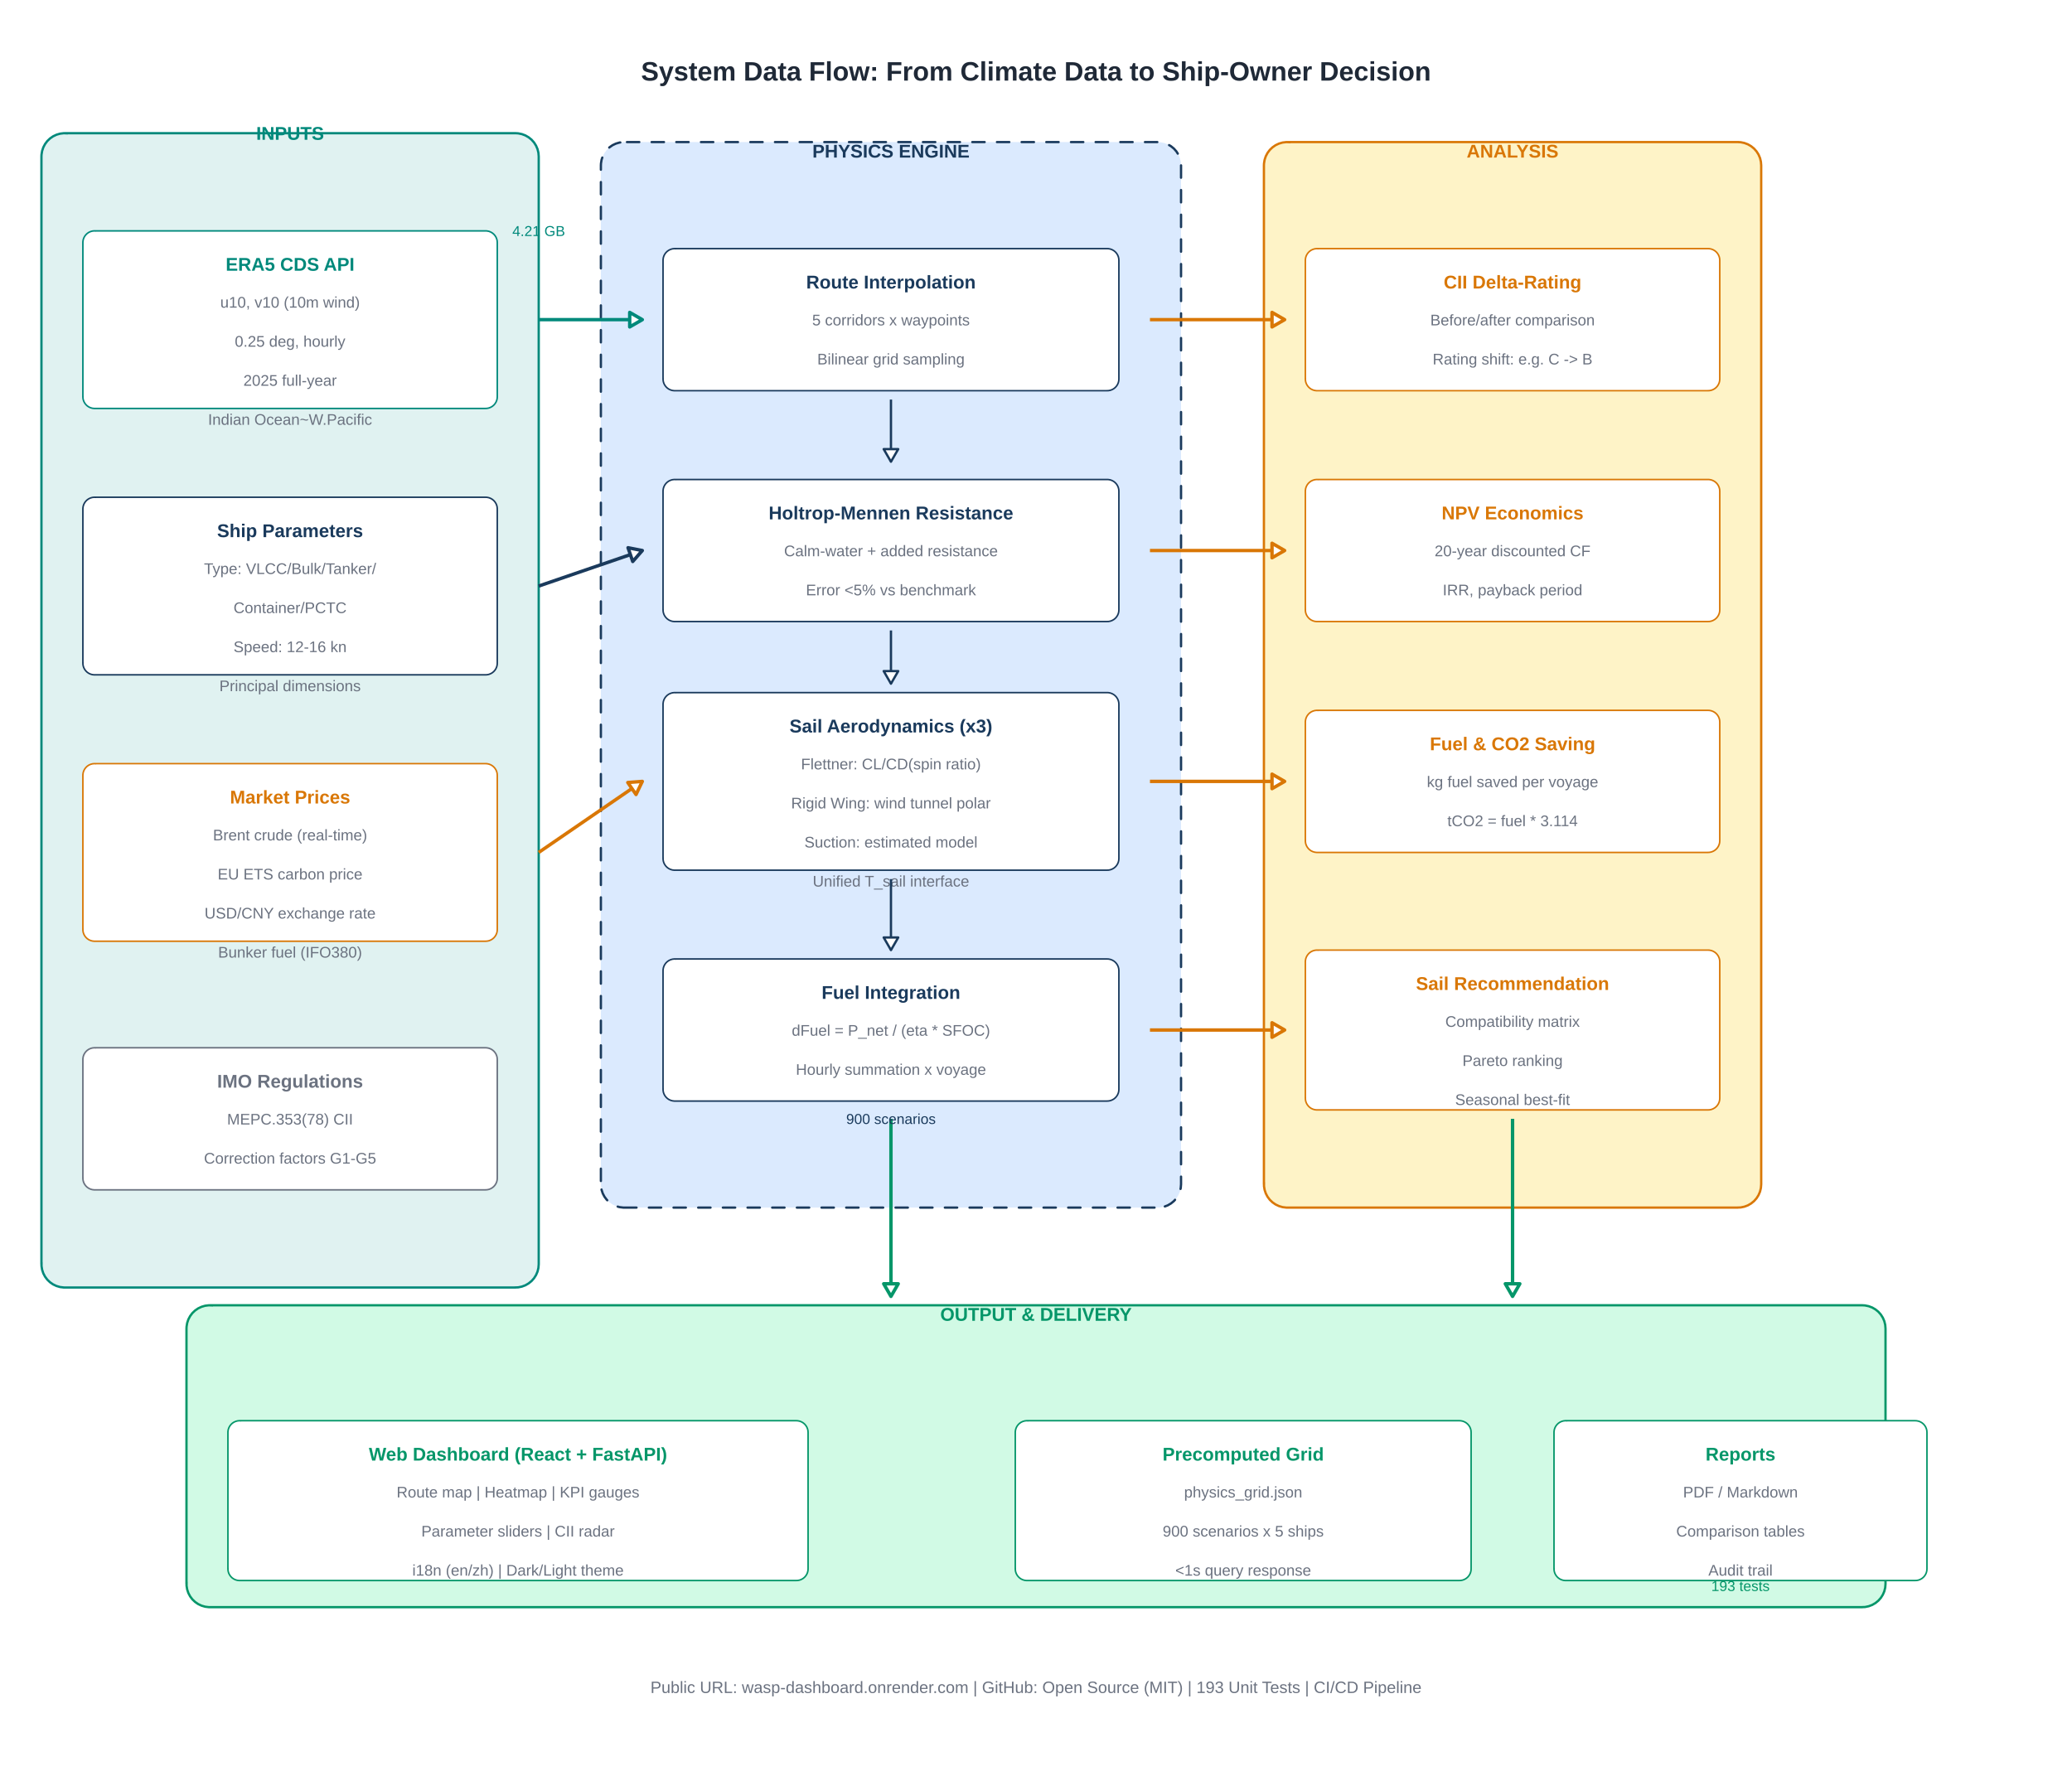
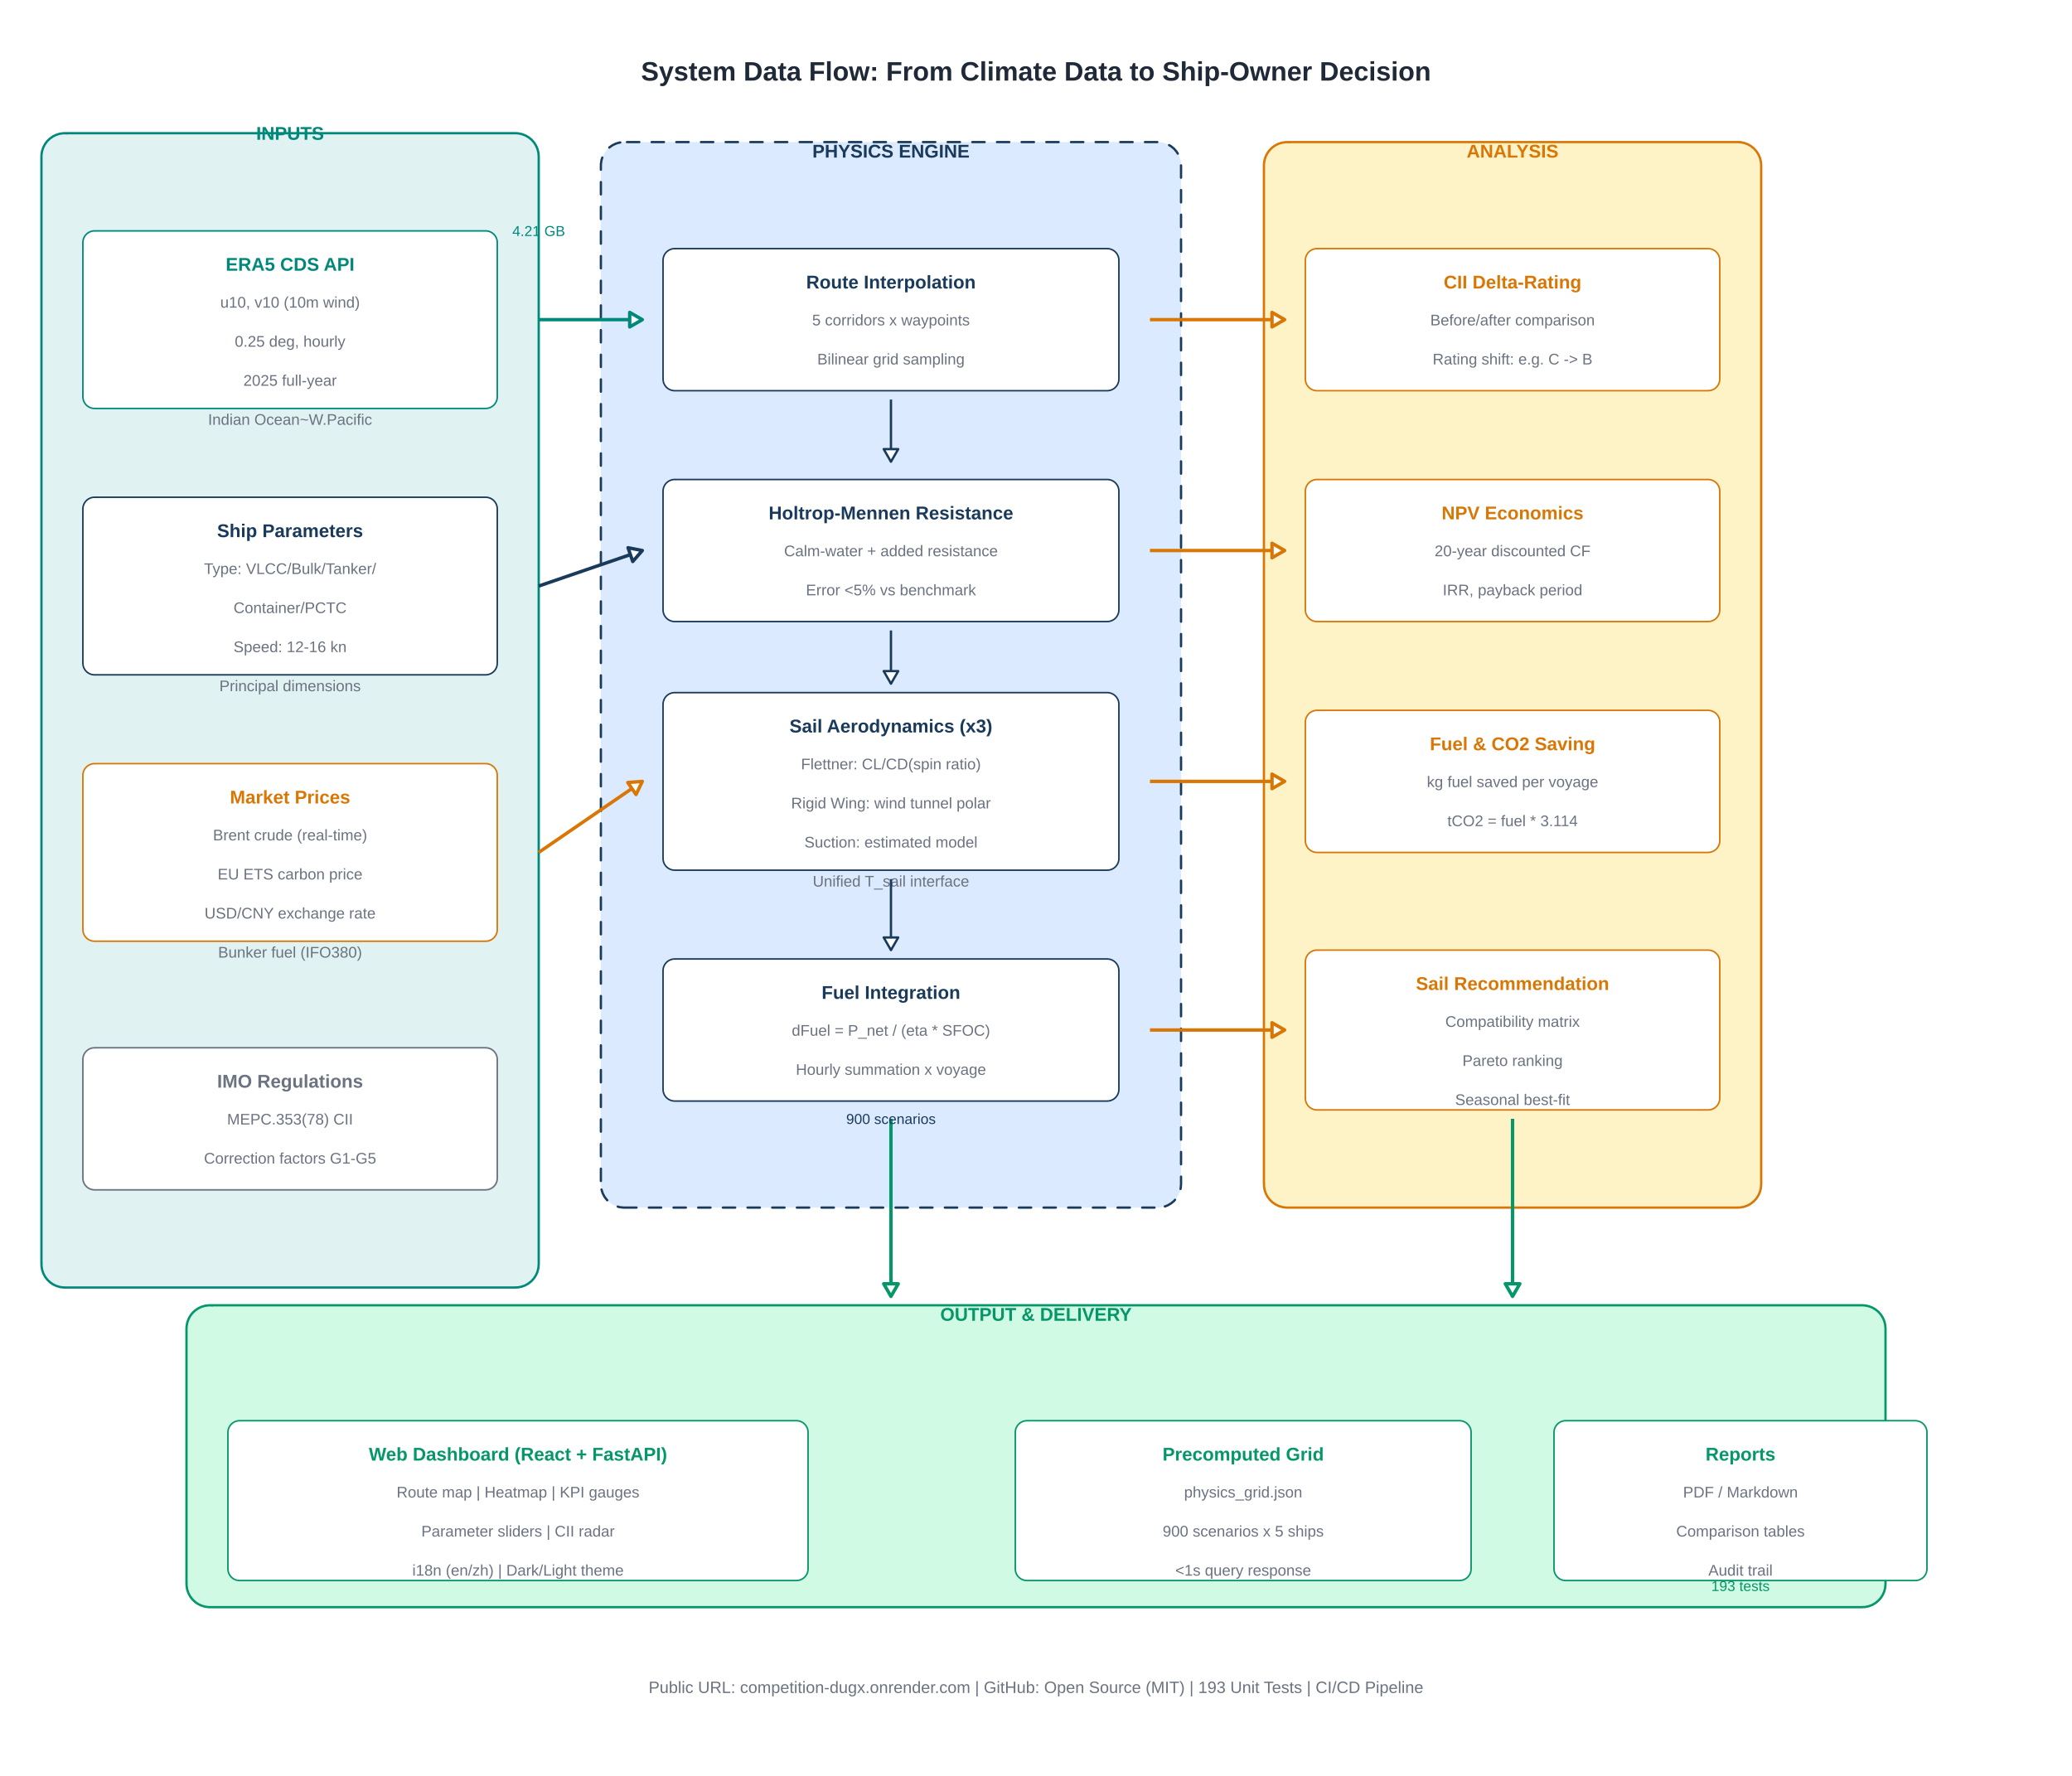
<svg xmlns="http://www.w3.org/2000/svg" width="1008.00pt" height="864.00pt" viewBox="0 0 1008.00 864.00">
  <g class="svglite">
    <defs>
      <style type="text/css">
    .svglite line, .svglite polyline, .svglite polygon, .svglite path, .svglite rect, .svglite circle {
      fill: none;
      stroke: #000000;
      stroke-linecap: round;
      stroke-linejoin: round;
      stroke-miterlimit: 10.00;
    }
    .svglite text {
      white-space: pre;
    }
    .svglite g.glyphgroup path {
      fill: inherit;
      stroke: none;
    }
  </style>
    </defs>
    <rect width="100%" height="100%" style="stroke: none; fill: #FFFFFF;" />
    <defs>
      <clipPath id="cpMC4wMHwxMDA4LjAwfDAuMDB8ODY0LjAw">
        <rect x="0.00" y="0.00" width="1008.00" height="864.00" />
      </clipPath>
    </defs>
    <g clip-path="url(#cpMC4wMHwxMDA4LjAwfDAuMDB8ODY0LjAw)">
      <rect x="0.00" y="0.00" width="1008.00" height="864.00" style="stroke-width: 0.75; stroke: none; fill: #FFFFFF;" />
      <text x="504.00" y="39.21" text-anchor="middle" style="font-size: 13.00px; font-weight: bold;fill: #1F2937; font-family: &quot;Arial&quot;;" textLength="384.30px" lengthAdjust="spacingAndGlyphs">System Data Flow: From Climate Data to Ship-Owner Decision</text>
      <polygon points="31.50,626.40 250.74,626.40 250.28,626.39 252.11,626.32 253.90,625.95 255.60,625.31 257.18,624.39 258.60,623.24 259.81,621.87 260.78,620.33 261.50,618.65 261.93,616.88 262.08,615.06 262.08,615.06 262.08,76.14 262.08,76.14 261.93,74.32 261.50,72.55 260.78,70.87 259.81,69.33 258.60,67.96 257.18,66.81 255.60,65.89 253.90,65.25 252.11,64.88 250.74,64.80 31.50,64.80 32.87,64.88 31.04,64.81 29.23,65.03 27.48,65.54 25.83,66.32 24.33,67.36 23.01,68.62 21.92,70.08 21.07,71.69 20.49,73.43 20.20,75.23 20.16,76.14 20.16,615.06 20.20,614.15 20.20,615.97 20.49,617.77 21.07,619.51 21.92,621.12 23.01,622.58 24.33,623.84 25.83,624.88 27.48,625.66 29.23,626.17 31.04,626.39 " style="stroke-width: 1.12; stroke: #00897B; fill: #E0F2F1;" />
      <text x="141.12" y="68.02" text-anchor="middle" style="font-size: 9.00px; font-weight: bold;fill: #00897B; font-family: &quot;Arial&quot;;" textLength="33.00px" lengthAdjust="spacingAndGlyphs">INPUTS</text>
      <polygon points="45.99,198.72 236.25,198.72 236.02,198.72 236.93,198.68 237.83,198.50 238.68,198.17 239.47,197.72 240.18,197.14 240.78,196.46 241.27,195.69 241.63,194.85 241.85,193.96 241.92,193.05 241.92,193.05 241.92,117.99 241.92,117.99 241.85,117.08 241.63,116.19 241.27,115.35 240.78,114.58 240.18,113.90 239.47,113.32 238.68,112.87 237.83,112.54 236.93,112.36 236.25,112.32 45.99,112.32 46.67,112.36 45.76,112.32 44.86,112.43 43.98,112.69 43.15,113.08 42.40,113.60 41.75,114.23 41.20,114.96 40.77,115.77 40.48,116.63 40.34,117.53 40.32,117.99 40.32,193.05 40.34,192.59 40.34,193.51 40.48,194.41 40.77,195.27 41.20,196.08 41.75,196.81 42.40,197.44 43.15,197.96 43.98,198.35 44.86,198.61 45.76,198.72 " style="stroke-width: 0.75; stroke: #00897B; fill: #FFFFFF;" />
      <text x="141.12" y="131.72" text-anchor="middle" style="font-size: 9.00px; font-weight: bold;fill: #00897B; font-family: &quot;Arial&quot;;" textLength="62.67px" lengthAdjust="spacingAndGlyphs">ERA5 CDS API</text>
      <text x="141.12" y="149.66" text-anchor="middle" style="font-size: 7.50px;fill: #6B7280; font-family: &quot;Arial&quot;;" textLength="67.95px" lengthAdjust="spacingAndGlyphs">u10, v10 (10m wind)</text>
      <text x="141.12" y="168.67" text-anchor="middle" style="font-size: 7.50px;fill: #6B7280; font-family: &quot;Arial&quot;;" textLength="53.78px" lengthAdjust="spacingAndGlyphs">0.25 deg, hourly</text>
      <text x="141.12" y="187.68" text-anchor="middle" style="font-size: 7.50px;fill: #6B7280; font-family: &quot;Arial&quot;;" textLength="45.45px" lengthAdjust="spacingAndGlyphs">2025 full-year</text>
      <text x="141.12" y="206.68" text-anchor="middle" style="font-size: 7.50px;fill: #6B7280; font-family: &quot;Arial&quot;;" textLength="79.83px" lengthAdjust="spacingAndGlyphs">Indian Ocean~W.Pacific</text>
      <polygon points="45.99,328.32 236.25,328.32 236.02,328.32 236.93,328.28 237.83,328.10 238.68,327.77 239.47,327.32 240.18,326.74 240.78,326.06 241.27,325.29 241.63,324.45 241.85,323.56 241.92,322.65 241.92,322.65 241.92,247.59 241.92,247.59 241.85,246.68 241.63,245.79 241.27,244.95 240.78,244.18 240.18,243.50 239.47,242.92 238.68,242.47 237.83,242.14 236.93,241.96 236.25,241.92 45.99,241.92 46.67,241.96 45.76,241.92 44.86,242.03 43.98,242.29 43.15,242.68 42.40,243.20 41.75,243.83 41.20,244.56 40.77,245.37 40.48,246.23 40.34,247.13 40.32,247.59 40.32,322.65 40.34,322.19 40.34,323.11 40.48,324.01 40.77,324.87 41.20,325.68 41.75,326.41 42.40,327.04 43.15,327.56 43.98,327.95 44.86,328.21 45.76,328.32 " style="stroke-width: 0.75; stroke: #1A3A5C; fill: #FFFFFF;" />
      <text x="141.12" y="261.32" text-anchor="middle" style="font-size: 9.00px; font-weight: bold;fill: #1A3A5C; font-family: &quot;Arial&quot;;" textLength="71.00px" lengthAdjust="spacingAndGlyphs">Ship Parameters</text>
      <text x="141.12" y="279.26" text-anchor="middle" style="font-size: 7.50px;fill: #6B7280; font-family: &quot;Arial&quot;;" textLength="83.78px" lengthAdjust="spacingAndGlyphs">Type: VLCC/Bulk/Tanker/</text>
      <text x="141.12" y="298.27" text-anchor="middle" style="font-size: 7.50px;fill: #6B7280; font-family: &quot;Arial&quot;;" textLength="59.19px" lengthAdjust="spacingAndGlyphs">  Container/PCTC</text>
      <text x="141.12" y="317.28" text-anchor="middle" style="font-size: 7.50px;fill: #6B7280; font-family: &quot;Arial&quot;;" textLength="55.03px" lengthAdjust="spacingAndGlyphs">Speed: 12-16 kn</text>
      <text x="141.12" y="336.28" text-anchor="middle" style="font-size: 7.50px;fill: #6B7280; font-family: &quot;Arial&quot;;" textLength="68.81px" lengthAdjust="spacingAndGlyphs">Principal dimensions</text>
      <polygon points="45.99,457.92 236.25,457.92 236.02,457.92 236.93,457.88 237.83,457.70 238.68,457.37 239.47,456.92 240.18,456.34 240.78,455.66 241.27,454.89 241.63,454.05 241.85,453.16 241.92,452.25 241.92,452.25 241.92,377.19 241.92,377.19 241.85,376.28 241.63,375.39 241.27,374.55 240.78,373.78 240.18,373.10 239.47,372.52 238.68,372.07 237.83,371.74 236.93,371.56 236.25,371.52 45.99,371.52 46.67,371.56 45.76,371.52 44.86,371.63 43.98,371.89 43.15,372.28 42.40,372.80 41.75,373.43 41.20,374.16 40.77,374.97 40.48,375.83 40.34,376.73 40.32,377.19 40.32,452.25 40.34,451.79 40.34,452.71 40.48,453.61 40.77,454.47 41.20,455.28 41.75,456.01 42.40,456.64 43.15,457.16 43.98,457.55 44.86,457.81 45.76,457.92 " style="stroke-width: 0.75; stroke: #D97706; fill: #FFFFFF;" />
      <text x="141.12" y="390.92" text-anchor="middle" style="font-size: 9.00px; font-weight: bold;fill: #D97706; font-family: &quot;Arial&quot;;" textLength="58.50px" lengthAdjust="spacingAndGlyphs">Market Prices</text>
      <text x="141.12" y="408.86" text-anchor="middle" style="font-size: 7.50px;fill: #6B7280; font-family: &quot;Arial&quot;;" textLength="75.03px" lengthAdjust="spacingAndGlyphs">Brent crude (real-time)</text>
      <text x="141.12" y="427.87" text-anchor="middle" style="font-size: 7.50px;fill: #6B7280; font-family: &quot;Arial&quot;;" textLength="70.44px" lengthAdjust="spacingAndGlyphs">EU ETS carbon price</text>
      <text x="141.12" y="446.88" text-anchor="middle" style="font-size: 7.50px;fill: #6B7280; font-family: &quot;Arial&quot;;" textLength="83.23px" lengthAdjust="spacingAndGlyphs">USD/CNY exchange rate</text>
      <text x="141.12" y="465.88" text-anchor="middle" style="font-size: 7.50px;fill: #6B7280; font-family: &quot;Arial&quot;;" textLength="70.02px" lengthAdjust="spacingAndGlyphs">Bunker fuel (IFO380)</text>
      <polygon points="45.99,578.88 236.25,578.88 236.02,578.88 236.93,578.84 237.83,578.66 238.68,578.33 239.47,577.88 240.18,577.30 240.78,576.62 241.27,575.85 241.63,575.01 241.85,574.12 241.92,573.21 241.92,573.21 241.92,515.43 241.92,515.43 241.85,514.52 241.63,513.63 241.27,512.79 240.78,512.02 240.18,511.34 239.47,510.76 238.68,510.31 237.83,509.98 236.93,509.80 236.25,509.76 45.99,509.76 46.67,509.80 45.76,509.76 44.86,509.87 43.98,510.13 43.15,510.52 42.40,511.04 41.75,511.67 41.20,512.40 40.77,513.21 40.48,514.07 40.34,514.97 40.32,515.43 40.32,573.21 40.34,572.75 40.34,573.67 40.48,574.57 40.77,575.43 41.20,576.24 41.75,576.97 42.40,577.60 43.15,578.12 43.98,578.51 44.86,578.77 45.76,578.88 " style="stroke-width: 0.75; stroke: #6B7280; fill: #FFFFFF;" />
      <text x="141.12" y="529.16" text-anchor="middle" style="font-size: 9.00px; font-weight: bold;fill: #6B7280; font-family: &quot;Arial&quot;;" textLength="71.00px" lengthAdjust="spacingAndGlyphs">IMO Regulations</text>
      <text x="141.12" y="547.10" text-anchor="middle" style="font-size: 7.50px;fill: #6B7280; font-family: &quot;Arial&quot;;" textLength="61.27px" lengthAdjust="spacingAndGlyphs">MEPC.353(78) CII</text>
      <text x="141.12" y="566.11" text-anchor="middle" style="font-size: 7.50px;fill: #6B7280; font-family: &quot;Arial&quot;;" textLength="83.77px" lengthAdjust="spacingAndGlyphs">Correction factors G1-G5</text>
      <polygon points="303.66,587.52 563.22,587.52 562.76,587.51 564.59,587.44 566.38,587.07 568.08,586.43 569.66,585.51 571.08,584.36 572.29,582.99 573.26,581.45 573.98,579.77 574.41,578.00 574.56,576.18 574.56,576.18 574.56,80.46 574.56,80.46 574.41,78.64 573.98,76.87 573.26,75.19 572.29,73.65 571.08,72.28 569.66,71.13 568.08,70.21 566.38,69.57 564.59,69.20 563.22,69.12 303.66,69.12 305.03,69.20 303.20,69.13 301.39,69.35 299.64,69.86 297.99,70.64 296.49,71.68 295.17,72.94 294.08,74.40 293.23,76.01 292.65,77.75 292.36,79.55 292.32,80.46 292.32,576.18 292.36,575.27 292.36,577.09 292.65,578.89 293.23,580.63 294.08,582.24 295.17,583.70 296.49,584.96 297.99,586.00 299.64,586.78 301.39,587.29 303.20,587.51 " style="stroke-width: 1.12; stroke: #1A3A5C; stroke-dasharray: 6.00,6.00; fill: #DBEAFE;" />
      <text x="433.44" y="76.66" text-anchor="middle" style="font-size: 9.00px; font-weight: bold;fill: #1A3A5C; font-family: &quot;Arial&quot;;" textLength="76.50px" lengthAdjust="spacingAndGlyphs">PHYSICS ENGINE</text>
      <polygon points="328.23,190.08 538.65,190.08 538.42,190.08 539.33,190.04 540.23,189.86 541.08,189.53 541.87,189.08 542.58,188.50 543.18,187.82 543.67,187.05 544.03,186.21 544.25,185.32 544.32,184.41 544.32,184.41 544.32,126.63 544.32,126.63 544.25,125.72 544.03,124.83 543.67,123.99 543.18,123.22 542.58,122.54 541.87,121.96 541.08,121.51 540.23,121.18 539.33,121.00 538.65,120.96 328.23,120.96 328.91,121.00 328.00,120.96 327.10,121.07 326.22,121.33 325.39,121.72 324.64,122.24 323.99,122.87 323.44,123.60 323.01,124.41 322.72,125.27 322.58,126.17 322.56,126.63 322.56,184.41 322.58,183.95 322.58,184.87 322.72,185.77 323.01,186.63 323.44,187.44 323.99,188.17 324.64,188.80 325.39,189.32 326.22,189.71 327.10,189.97 328.00,190.08 " style="stroke-width: 0.75; stroke: #1A3A5C; fill: #FFFFFF;" />
      <text x="433.44" y="140.36" text-anchor="middle" style="font-size: 9.00px; font-weight: bold;fill: #1A3A5C; font-family: &quot;Arial&quot;;" textLength="82.50px" lengthAdjust="spacingAndGlyphs">Route Interpolation</text>
      <text x="433.44" y="158.30" text-anchor="middle" style="font-size: 7.50px;fill: #6B7280; font-family: &quot;Arial&quot;;" textLength="76.70px" lengthAdjust="spacingAndGlyphs">5 corridors x waypoints</text>
      <text x="433.44" y="177.31" text-anchor="middle" style="font-size: 7.50px;fill: #6B7280; font-family: &quot;Arial&quot;;" textLength="71.73px" lengthAdjust="spacingAndGlyphs">Bilinear grid sampling</text>
      <polygon points="328.23,302.40 538.65,302.40 538.42,302.40 539.33,302.36 540.23,302.18 541.08,301.85 541.87,301.40 542.58,300.82 543.18,300.14 543.67,299.37 544.03,298.53 544.25,297.64 544.32,296.73 544.32,296.73 544.32,238.95 544.32,238.95 544.25,238.04 544.03,237.15 543.67,236.31 543.18,235.54 542.58,234.86 541.87,234.28 541.08,233.83 540.23,233.50 539.33,233.32 538.65,233.28 328.23,233.28 328.91,233.32 328.00,233.28 327.10,233.39 326.22,233.65 325.39,234.04 324.64,234.56 323.99,235.19 323.44,235.92 323.01,236.73 322.72,237.59 322.58,238.49 322.56,238.95 322.56,296.73 322.58,296.27 322.58,297.19 322.72,298.09 323.01,298.95 323.44,299.76 323.99,300.49 324.64,301.12 325.39,301.64 326.22,302.03 327.10,302.29 328.00,302.40 " style="stroke-width: 0.75; stroke: #1A3A5C; fill: #FFFFFF;" />
      <text x="433.44" y="252.68" text-anchor="middle" style="font-size: 9.00px; font-weight: bold;fill: #1A3A5C; font-family: &quot;Arial&quot;;" textLength="119.00px" lengthAdjust="spacingAndGlyphs">Holtrop-Mennen Resistance</text>
      <text x="433.44" y="270.62" text-anchor="middle" style="font-size: 7.50px;fill: #6B7280; font-family: &quot;Arial&quot;;" textLength="104.02px" lengthAdjust="spacingAndGlyphs">Calm-water + added resistance</text>
      <text x="433.44" y="289.63" text-anchor="middle" style="font-size: 7.50px;fill: #6B7280; font-family: &quot;Arial&quot;;" textLength="82.73px" lengthAdjust="spacingAndGlyphs">Error &lt;5% vs benchmark</text>
      <polygon points="328.23,423.36 538.65,423.36 538.42,423.36 539.33,423.32 540.23,423.14 541.08,422.81 541.87,422.36 542.58,421.78 543.18,421.10 543.67,420.33 544.03,419.49 544.25,418.60 544.32,417.69 544.32,417.69 544.32,342.63 544.32,342.63 544.25,341.72 544.03,340.83 543.67,339.99 543.18,339.22 542.58,338.54 541.87,337.96 541.08,337.51 540.23,337.18 539.33,337.00 538.65,336.96 328.23,336.96 328.91,337.00 328.00,336.96 327.10,337.07 326.22,337.33 325.39,337.72 324.64,338.24 323.99,338.87 323.44,339.60 323.01,340.41 322.72,341.27 322.58,342.17 322.56,342.63 322.56,417.69 322.58,417.23 322.58,418.15 322.72,419.05 323.01,419.91 323.44,420.72 323.99,421.45 324.64,422.08 325.39,422.60 326.22,422.99 327.10,423.25 328.00,423.36 " style="stroke-width: 0.75; stroke: #1A3A5C; fill: #FFFFFF;" />
      <text x="433.44" y="356.36" text-anchor="middle" style="font-size: 9.00px; font-weight: bold;fill: #1A3A5C; font-family: &quot;Arial&quot;;" textLength="98.67px" lengthAdjust="spacingAndGlyphs">Sail Aerodynamics (x3)</text>
      <text x="433.44" y="374.30" text-anchor="middle" style="font-size: 7.50px;fill: #6B7280; font-family: &quot;Arial&quot;;" textLength="87.53px" lengthAdjust="spacingAndGlyphs">Flettner: CL/CD(spin ratio)</text>
      <text x="433.44" y="393.31" text-anchor="middle" style="font-size: 7.50px;fill: #6B7280; font-family: &quot;Arial&quot;;" textLength="97.16px" lengthAdjust="spacingAndGlyphs">Rigid Wing: wind tunnel polar</text>
      <text x="433.44" y="412.32" text-anchor="middle" style="font-size: 7.50px;fill: #6B7280; font-family: &quot;Arial&quot;;" textLength="84.20px" lengthAdjust="spacingAndGlyphs">Suction: estimated model</text>
      <text x="433.44" y="431.32" text-anchor="middle" style="font-size: 7.50px;fill: #6B7280; font-family: &quot;Arial&quot;;" textLength="76.16px" lengthAdjust="spacingAndGlyphs">Unified T_sail interface</text>
      <polygon points="328.23,535.68 538.65,535.68 538.42,535.68 539.33,535.64 540.23,535.46 541.08,535.13 541.87,534.68 542.58,534.10 543.18,533.42 543.67,532.65 544.03,531.81 544.25,530.92 544.32,530.01 544.32,530.01 544.32,472.23 544.32,472.23 544.25,471.32 544.03,470.43 543.67,469.59 543.18,468.82 542.58,468.14 541.87,467.56 541.08,467.11 540.23,466.78 539.33,466.60 538.65,466.56 328.23,466.56 328.91,466.60 328.00,466.56 327.10,466.67 326.22,466.93 325.39,467.32 324.64,467.84 323.99,468.47 323.44,469.20 323.01,470.01 322.72,470.87 322.58,471.77 322.56,472.23 322.56,530.01 322.58,529.55 322.58,530.47 322.72,531.37 323.01,532.23 323.44,533.04 323.99,533.77 324.64,534.40 325.39,534.92 326.22,535.31 327.10,535.57 328.00,535.68 " style="stroke-width: 0.75; stroke: #1A3A5C; fill: #FFFFFF;" />
      <text x="433.44" y="485.96" text-anchor="middle" style="font-size: 9.00px; font-weight: bold;fill: #1A3A5C; font-family: &quot;Arial&quot;;" textLength="67.50px" lengthAdjust="spacingAndGlyphs">Fuel Integration</text>
      <text x="433.44" y="503.90" text-anchor="middle" style="font-size: 7.50px;fill: #6B7280; font-family: &quot;Arial&quot;;" textLength="96.45px" lengthAdjust="spacingAndGlyphs">dFuel = P_net / (eta * SFOC)</text>
      <text x="433.44" y="522.91" text-anchor="middle" style="font-size: 7.50px;fill: #6B7280; font-family: &quot;Arial&quot;;" textLength="92.55px" lengthAdjust="spacingAndGlyphs">Hourly summation x voyage</text>
      <polyline points="433.44,194.40 433.44,224.64 " style="stroke-width: 1.12; stroke: #1A3A5C; stroke-linecap: butt;" />
      <polygon points="429.90,218.50 433.44,224.64 436.98,218.50 " style="stroke-width: 1.12; stroke: #1A3A5C; stroke-linecap: butt; fill: #FFFFFF;" />
      <polyline points="433.44,306.72 433.44,332.64 " style="stroke-width: 1.12; stroke: #1A3A5C; stroke-linecap: butt;" />
      <polygon points="429.90,326.50 433.44,332.64 436.98,326.50 " style="stroke-width: 1.12; stroke: #1A3A5C; stroke-linecap: butt; fill: #FFFFFF;" />
      <polyline points="433.44,427.68 433.44,462.24 " style="stroke-width: 1.12; stroke: #1A3A5C; stroke-linecap: butt;" />
      <polygon points="429.90,456.10 433.44,462.24 436.98,456.10 " style="stroke-width: 1.12; stroke: #1A3A5C; stroke-linecap: butt; fill: #FFFFFF;" />
      <polygon points="626.22,587.52 845.46,587.52 845.00,587.51 846.83,587.44 848.62,587.07 850.32,586.43 851.90,585.51 853.32,584.36 854.53,582.99 855.50,581.45 856.22,579.77 856.65,578.00 856.80,576.18 856.80,576.18 856.80,80.46 856.80,80.46 856.65,78.64 856.22,76.87 855.50,75.19 854.53,73.65 853.32,72.28 851.90,71.13 850.32,70.21 848.62,69.57 846.83,69.20 845.46,69.12 626.22,69.12 627.59,69.20 625.76,69.13 623.95,69.35 622.20,69.86 620.55,70.64 619.05,71.68 617.73,72.94 616.64,74.40 615.79,76.01 615.21,77.75 614.92,79.55 614.88,80.46 614.88,576.18 614.92,575.27 614.92,577.09 615.21,578.89 615.79,580.63 616.64,582.24 617.73,583.70 619.05,584.96 620.55,586.00 622.20,586.78 623.95,587.29 625.76,587.51 " style="stroke-width: 1.12; stroke: #D97706; fill: #FEF3C7;" />
      <text x="735.84" y="76.66" text-anchor="middle" style="font-size: 9.00px; font-weight: bold;fill: #D97706; font-family: &quot;Arial&quot;;" textLength="44.67px" lengthAdjust="spacingAndGlyphs">ANALYSIS</text>
      <polygon points="640.71,190.08 830.97,190.08 830.74,190.08 831.65,190.04 832.55,189.86 833.40,189.53 834.19,189.08 834.90,188.50 835.50,187.82 835.99,187.05 836.35,186.21 836.57,185.32 836.64,184.41 836.64,184.41 836.64,126.63 836.64,126.63 836.57,125.72 836.35,124.83 835.99,123.99 835.50,123.22 834.90,122.54 834.19,121.96 833.40,121.51 832.55,121.18 831.65,121.00 830.97,120.96 640.71,120.96 641.39,121.00 640.48,120.96 639.58,121.07 638.70,121.33 637.87,121.72 637.12,122.24 636.47,122.87 635.92,123.60 635.49,124.41 635.20,125.27 635.06,126.17 635.04,126.63 635.04,184.41 635.06,183.95 635.06,184.87 635.20,185.77 635.49,186.63 635.92,187.44 636.47,188.17 637.12,188.80 637.87,189.32 638.70,189.71 639.58,189.97 640.48,190.08 " style="stroke-width: 0.75; stroke: #D97706; fill: #FFFFFF;" />
      <text x="735.84" y="140.36" text-anchor="middle" style="font-size: 9.00px; font-weight: bold;fill: #D97706; font-family: &quot;Arial&quot;;" textLength="67.00px" lengthAdjust="spacingAndGlyphs">CII Delta-Rating</text>
      <text x="735.84" y="158.30" text-anchor="middle" style="font-size: 7.50px;fill: #6B7280; font-family: &quot;Arial&quot;;" textLength="80.03px" lengthAdjust="spacingAndGlyphs">Before/after comparison</text>
      <text x="735.84" y="177.31" text-anchor="middle" style="font-size: 7.50px;fill: #6B7280; font-family: &quot;Arial&quot;;" textLength="77.70px" lengthAdjust="spacingAndGlyphs">Rating shift: e.g. C -&gt; B</text>
      <polygon points="640.71,302.40 830.97,302.40 830.74,302.40 831.65,302.36 832.55,302.18 833.40,301.85 834.19,301.40 834.90,300.82 835.50,300.14 835.99,299.37 836.35,298.53 836.57,297.64 836.64,296.73 836.64,296.73 836.64,238.95 836.64,238.95 836.57,238.04 836.35,237.15 835.99,236.31 835.50,235.54 834.90,234.86 834.19,234.28 833.40,233.83 832.55,233.50 831.65,233.32 830.97,233.28 640.71,233.28 641.39,233.32 640.48,233.28 639.58,233.39 638.70,233.65 637.87,234.04 637.12,234.56 636.47,235.19 635.92,235.92 635.49,236.73 635.20,237.59 635.06,238.49 635.04,238.95 635.04,296.73 635.06,296.27 635.06,297.19 635.20,298.09 635.49,298.95 635.92,299.76 636.47,300.49 637.12,301.12 637.87,301.64 638.70,302.03 639.58,302.29 640.48,302.40 " style="stroke-width: 0.75; stroke: #D97706; fill: #FFFFFF;" />
      <text x="735.84" y="252.68" text-anchor="middle" style="font-size: 9.00px; font-weight: bold;fill: #D97706; font-family: &quot;Arial&quot;;" textLength="69.00px" lengthAdjust="spacingAndGlyphs">NPV Economics</text>
      <text x="735.84" y="270.62" text-anchor="middle" style="font-size: 7.50px;fill: #6B7280; font-family: &quot;Arial&quot;;" textLength="75.88px" lengthAdjust="spacingAndGlyphs">20-year discounted CF</text>
      <text x="735.84" y="289.63" text-anchor="middle" style="font-size: 7.50px;fill: #6B7280; font-family: &quot;Arial&quot;;" textLength="67.95px" lengthAdjust="spacingAndGlyphs">IRR, payback period</text>
      <polygon points="640.71,414.72 830.97,414.72 830.74,414.72 831.65,414.68 832.55,414.50 833.40,414.17 834.19,413.72 834.90,413.14 835.50,412.46 835.99,411.69 836.35,410.85 836.57,409.96 836.64,409.05 836.64,409.05 836.64,351.27 836.64,351.27 836.57,350.36 836.35,349.47 835.99,348.63 835.50,347.86 834.90,347.18 834.19,346.60 833.40,346.15 832.55,345.82 831.65,345.64 830.97,345.60 640.71,345.60 641.39,345.64 640.48,345.60 639.58,345.71 638.70,345.97 637.87,346.36 637.12,346.88 636.47,347.51 635.92,348.24 635.49,349.05 635.20,349.91 635.06,350.81 635.04,351.27 635.04,409.05 635.06,408.59 635.06,409.51 635.20,410.41 635.49,411.27 635.92,412.08 636.47,412.81 637.12,413.44 637.87,413.96 638.70,414.35 639.58,414.61 640.48,414.72 " style="stroke-width: 0.75; stroke: #D97706; fill: #FFFFFF;" />
      <text x="735.84" y="365.00" text-anchor="middle" style="font-size: 9.00px; font-weight: bold;fill: #D97706; font-family: &quot;Arial&quot;;" textLength="80.50px" lengthAdjust="spacingAndGlyphs">Fuel &amp; CO2 Saving</text>
      <text x="735.84" y="382.94" text-anchor="middle" style="font-size: 7.50px;fill: #6B7280; font-family: &quot;Arial&quot;;" textLength="83.38px" lengthAdjust="spacingAndGlyphs">kg fuel saved per voyage</text>
      <text x="735.84" y="401.95" text-anchor="middle" style="font-size: 7.50px;fill: #6B7280; font-family: &quot;Arial&quot;;" textLength="63.41px" lengthAdjust="spacingAndGlyphs">tCO2 = fuel * 3.114</text>
      <polygon points="640.71,540.00 830.97,540.00 830.74,540.00 831.65,539.96 832.55,539.78 833.40,539.45 834.19,539.00 834.90,538.42 835.50,537.74 835.99,536.97 836.35,536.13 836.57,535.24 836.64,534.33 836.64,534.33 836.64,467.91 836.64,467.91 836.57,467.00 836.35,466.11 835.99,465.27 835.50,464.50 834.90,463.82 834.19,463.24 833.40,462.79 832.55,462.46 831.65,462.28 830.97,462.24 640.71,462.24 641.39,462.28 640.48,462.24 639.58,462.35 638.70,462.61 637.87,463.00 637.12,463.52 636.47,464.15 635.92,464.88 635.49,465.69 635.20,466.55 635.06,467.45 635.04,467.91 635.04,534.33 635.06,533.87 635.06,534.79 635.20,535.69 635.49,536.55 635.92,537.36 636.47,538.09 637.12,538.72 637.87,539.24 638.70,539.63 639.58,539.89 640.48,540.00 " style="stroke-width: 0.75; stroke: #D97706; fill: #FFFFFF;" />
      <text x="735.84" y="481.64" text-anchor="middle" style="font-size: 9.00px; font-weight: bold;fill: #D97706; font-family: &quot;Arial&quot;;" textLength="94.00px" lengthAdjust="spacingAndGlyphs">Sail Recommendation</text>
      <text x="735.84" y="499.58" text-anchor="middle" style="font-size: 7.50px;fill: #6B7280; font-family: &quot;Arial&quot;;" textLength="65.45px" lengthAdjust="spacingAndGlyphs">Compatibility matrix</text>
      <text x="735.84" y="518.59" text-anchor="middle" style="font-size: 7.50px;fill: #6B7280; font-family: &quot;Arial&quot;;" textLength="48.78px" lengthAdjust="spacingAndGlyphs">Pareto ranking</text>
      <text x="735.84" y="537.60" text-anchor="middle" style="font-size: 7.50px;fill: #6B7280; font-family: &quot;Arial&quot;;" textLength="55.86px" lengthAdjust="spacingAndGlyphs">Seasonal best-fit</text>
      <polygon points="102.06,781.92 905.94,781.92 905.48,781.91 907.31,781.84 909.10,781.47 910.80,780.83 912.38,779.91 913.80,778.76 915.01,777.39 915.98,775.85 916.70,774.17 917.13,772.40 917.28,770.58 917.28,770.58 917.28,646.38 917.28,646.38 917.13,644.56 916.70,642.79 915.98,641.11 915.01,639.57 913.80,638.20 912.38,637.05 910.80,636.13 909.10,635.49 907.31,635.12 905.94,635.04 102.06,635.04 103.43,635.12 101.60,635.05 99.79,635.27 98.04,635.78 96.39,636.56 94.89,637.60 93.57,638.86 92.48,640.32 91.63,641.93 91.05,643.67 90.76,645.47 90.72,646.38 90.72,770.58 90.76,769.67 90.76,771.49 91.05,773.29 91.63,775.03 92.48,776.64 93.57,778.10 94.89,779.36 96.39,780.40 98.04,781.18 99.79,781.69 101.60,781.91 " style="stroke-width: 1.12; stroke: #059669; fill: #D1FAE5;" />
      <text x="504.00" y="642.58" text-anchor="middle" style="font-size: 9.00px; font-weight: bold;fill: #059669; font-family: &quot;Arial&quot;;" textLength="93.17px" lengthAdjust="spacingAndGlyphs">OUTPUT &amp; DELIVERY</text>
      <polygon points="116.55,768.96 387.45,768.96 387.22,768.96 388.13,768.92 389.03,768.74 389.88,768.41 390.67,767.96 391.38,767.38 391.98,766.70 392.47,765.93 392.83,765.09 393.05,764.20 393.12,763.29 393.12,763.29 393.12,696.87 393.12,696.87 393.05,695.96 392.83,695.07 392.47,694.23 391.98,693.46 391.38,692.78 390.67,692.20 389.88,691.75 389.03,691.42 388.13,691.24 387.45,691.20 116.55,691.20 117.23,691.24 116.32,691.20 115.42,691.31 114.54,691.57 113.71,691.96 112.96,692.48 112.31,693.11 111.76,693.84 111.33,694.65 111.04,695.51 110.90,696.41 110.88,696.87 110.88,763.29 110.90,762.83 110.90,763.75 111.04,764.65 111.33,765.51 111.76,766.32 112.31,767.05 112.96,767.68 113.71,768.20 114.54,768.59 115.42,768.85 116.32,768.96 " style="stroke-width: 0.75; stroke: #059669; fill: #FFFFFF;" />
      <text x="252.00" y="710.60" text-anchor="middle" style="font-size: 9.00px; font-weight: bold;fill: #059669; font-family: &quot;Arial&quot;;" textLength="145.09px" lengthAdjust="spacingAndGlyphs">Web Dashboard (React + FastAPI)</text>
      <text x="252.00" y="728.54" text-anchor="middle" style="font-size: 7.50px;fill: #6B7280; font-family: &quot;Arial&quot;;" textLength="118.11px" lengthAdjust="spacingAndGlyphs">Route map | Heatmap | KPI gauges</text>
      <text x="252.00" y="747.55" text-anchor="middle" style="font-size: 7.50px;fill: #6B7280; font-family: &quot;Arial&quot;;" textLength="94.06px" lengthAdjust="spacingAndGlyphs">Parameter sliders | CII radar</text>
      <text x="252.00" y="766.56" text-anchor="middle" style="font-size: 7.50px;fill: #6B7280; font-family: &quot;Arial&quot;;" textLength="102.83px" lengthAdjust="spacingAndGlyphs">i18n (en/zh) | Dark/Light theme</text>
      <polygon points="499.59,768.96 710.01,768.96 709.78,768.96 710.69,768.92 711.59,768.74 712.44,768.41 713.23,767.96 713.94,767.38 714.54,766.70 715.03,765.93 715.39,765.09 715.61,764.20 715.68,763.29 715.68,763.29 715.68,696.87 715.68,696.87 715.61,695.96 715.39,695.07 715.03,694.23 714.54,693.46 713.94,692.78 713.23,692.20 712.44,691.75 711.59,691.42 710.69,691.24 710.01,691.20 499.59,691.20 500.27,691.24 499.36,691.20 498.46,691.31 497.58,691.57 496.75,691.96 496.00,692.48 495.35,693.11 494.80,693.84 494.37,694.65 494.08,695.51 493.94,696.41 493.92,696.87 493.92,763.29 493.94,762.83 493.94,763.75 494.08,764.65 494.37,765.51 494.80,766.32 495.35,767.05 496.00,767.68 496.75,768.20 497.58,768.59 498.46,768.85 499.36,768.96 " style="stroke-width: 0.75; stroke: #059669; fill: #FFFFFF;" />
      <text x="604.80" y="710.60" text-anchor="middle" style="font-size: 9.00px; font-weight: bold;fill: #059669; font-family: &quot;Arial&quot;;" textLength="78.50px" lengthAdjust="spacingAndGlyphs">Precomputed Grid</text>
      <text x="604.80" y="728.54" text-anchor="middle" style="font-size: 7.50px;fill: #6B7280; font-family: &quot;Arial&quot;;" textLength="57.55px" lengthAdjust="spacingAndGlyphs">physics_grid.json</text>
      <text x="604.80" y="747.55" text-anchor="middle" style="font-size: 7.50px;fill: #6B7280; font-family: &quot;Arial&quot;;" textLength="78.38px" lengthAdjust="spacingAndGlyphs">900 scenarios x 5 ships</text>
      <text x="604.80" y="766.56" text-anchor="middle" style="font-size: 7.50px;fill: #6B7280; font-family: &quot;Arial&quot;;" textLength="66.08px" lengthAdjust="spacingAndGlyphs">&lt;1s query response</text>
      <polygon points="761.67,768.96 931.77,768.96 931.54,768.96 932.45,768.92 933.35,768.74 934.20,768.41 934.99,767.96 935.70,767.38 936.30,766.70 936.79,765.93 937.15,765.09 937.37,764.20 937.44,763.29 937.44,763.29 937.44,696.87 937.44,696.87 937.37,695.96 937.15,695.07 936.79,694.23 936.30,693.46 935.70,692.78 934.99,692.20 934.20,691.75 933.35,691.42 932.45,691.24 931.77,691.20 761.67,691.20 762.35,691.24 761.44,691.20 760.54,691.31 759.66,691.57 758.83,691.96 758.08,692.48 757.43,693.11 756.88,693.84 756.45,694.65 756.16,695.51 756.02,696.41 756.00,696.87 756.00,763.29 756.02,762.83 756.02,763.75 756.16,764.65 756.45,765.51 756.88,766.32 757.43,767.05 758.08,767.68 758.83,768.20 759.66,768.59 760.54,768.85 761.44,768.96 " style="stroke-width: 0.75; stroke: #059669; fill: #FFFFFF;" />
      <text x="846.72" y="710.60" text-anchor="middle" style="font-size: 9.00px; font-weight: bold;fill: #059669; font-family: &quot;Arial&quot;;" textLength="34.00px" lengthAdjust="spacingAndGlyphs">Reports</text>
      <text x="846.72" y="728.54" text-anchor="middle" style="font-size: 7.50px;fill: #6B7280; font-family: &quot;Arial&quot;;" textLength="55.84px" lengthAdjust="spacingAndGlyphs">PDF / Markdown</text>
      <text x="846.72" y="747.55" text-anchor="middle" style="font-size: 7.50px;fill: #6B7280; font-family: &quot;Arial&quot;;" textLength="62.55px" lengthAdjust="spacingAndGlyphs">Comparison tables</text>
      <text x="846.72" y="766.56" text-anchor="middle" style="font-size: 7.50px;fill: #6B7280; font-family: &quot;Arial&quot;;" textLength="31.27px" lengthAdjust="spacingAndGlyphs">Audit trail</text>
      <polyline points="262.08,155.52 312.48,155.52 " style="stroke-width: 1.65; stroke: #00897B; stroke-linecap: butt;" />
      <polygon points="306.34,159.06 312.48,155.52 306.34,151.98 " style="stroke-width: 1.65; stroke: #00897B; stroke-linecap: butt; fill: #FFFFFF;" />
      <polyline points="262.08,285.12 312.48,267.84 " style="stroke-width: 1.65; stroke: #1A3A5C; stroke-linecap: butt;" />
      <polygon points="307.82,273.18 312.48,267.84 305.53,266.48 " style="stroke-width: 1.65; stroke: #1A3A5C; stroke-linecap: butt; fill: #FFFFFF;" />
      <polyline points="262.08,414.72 312.48,380.16 " style="stroke-width: 1.65; stroke: #D97706; stroke-linecap: butt;" />
      <polygon points="309.42,386.55 312.48,380.16 305.41,380.71 " style="stroke-width: 1.65; stroke: #D97706; stroke-linecap: butt; fill: #FFFFFF;" />
      <polyline points="559.44,155.52 624.96,155.52 " style="stroke-width: 1.65; stroke: #D97706; stroke-linecap: butt;" />
      <polygon points="618.82,159.06 624.96,155.52 618.82,151.98 " style="stroke-width: 1.65; stroke: #D97706; stroke-linecap: butt; fill: #FFFFFF;" />
      <polyline points="559.44,267.84 624.96,267.84 " style="stroke-width: 1.65; stroke: #D97706; stroke-linecap: butt;" />
      <polygon points="618.82,271.38 624.96,267.84 618.82,264.30 " style="stroke-width: 1.65; stroke: #D97706; stroke-linecap: butt; fill: #FFFFFF;" />
      <polyline points="559.44,380.16 624.96,380.16 " style="stroke-width: 1.65; stroke: #D97706; stroke-linecap: butt;" />
      <polygon points="618.82,383.70 624.96,380.16 618.82,376.62 " style="stroke-width: 1.65; stroke: #D97706; stroke-linecap: butt; fill: #FFFFFF;" />
      <polyline points="559.44,501.12 624.96,501.12 " style="stroke-width: 1.65; stroke: #D97706; stroke-linecap: butt;" />
      <polygon points="618.82,504.66 624.96,501.12 618.82,497.58 " style="stroke-width: 1.65; stroke: #D97706; stroke-linecap: butt; fill: #FFFFFF;" />
      <polyline points="735.84,544.32 735.84,630.72 " style="stroke-width: 1.65; stroke: #059669; stroke-linecap: butt;" />
      <polygon points="732.30,624.58 735.84,630.72 739.38,624.58 " style="stroke-width: 1.65; stroke: #059669; stroke-linecap: butt; fill: #FFFFFF;" />
      <polyline points="433.44,544.32 433.44,630.72 " style="stroke-width: 1.65; stroke: #059669; stroke-linecap: butt;" />
      <polygon points="429.90,624.58 433.44,630.72 436.98,624.58 " style="stroke-width: 1.65; stroke: #059669; stroke-linecap: butt; fill: #FFFFFF;" />
      <text x="262.08" y="114.83" text-anchor="middle" style="font-size: 7.00px;fill: #00897B; font-family: &quot;Arial&quot;;" textLength="25.66px" lengthAdjust="spacingAndGlyphs">4.21 GB</text>
      <text x="433.44" y="546.83" text-anchor="middle" style="font-size: 7.00px;fill: #1A3A5C; font-family: &quot;Arial&quot;;" textLength="43.56px" lengthAdjust="spacingAndGlyphs">900 scenarios</text>
      <text x="846.72" y="774.06" text-anchor="middle" style="font-size: 7.00px;fill: #059669; font-family: &quot;Arial&quot;;" textLength="28.38px" lengthAdjust="spacingAndGlyphs">193 tests</text>
-       <text x="504.00" y="823.67" text-anchor="middle" style="font-size: 8.00px;fill: #6B7280; font-family: &quot;Arial&quot;;" textLength="375.34px" lengthAdjust="spacingAndGlyphs">Public URL: wasp-dashboard.onrender.com | GitHub: Open Source (MIT) | 193 Unit Tests | CI/CD Pipeline</text>
+       <text x="504.00" y="823.67" text-anchor="middle" style="font-size: 8.00px;fill: #6B7280; font-family: &quot;Arial&quot;;" textLength="375.34px" lengthAdjust="spacingAndGlyphs">Public URL: competition-dugx.onrender.com | GitHub: Open Source (MIT) | 193 Unit Tests | CI/CD Pipeline</text>
    </g>
  </g>
</svg>
